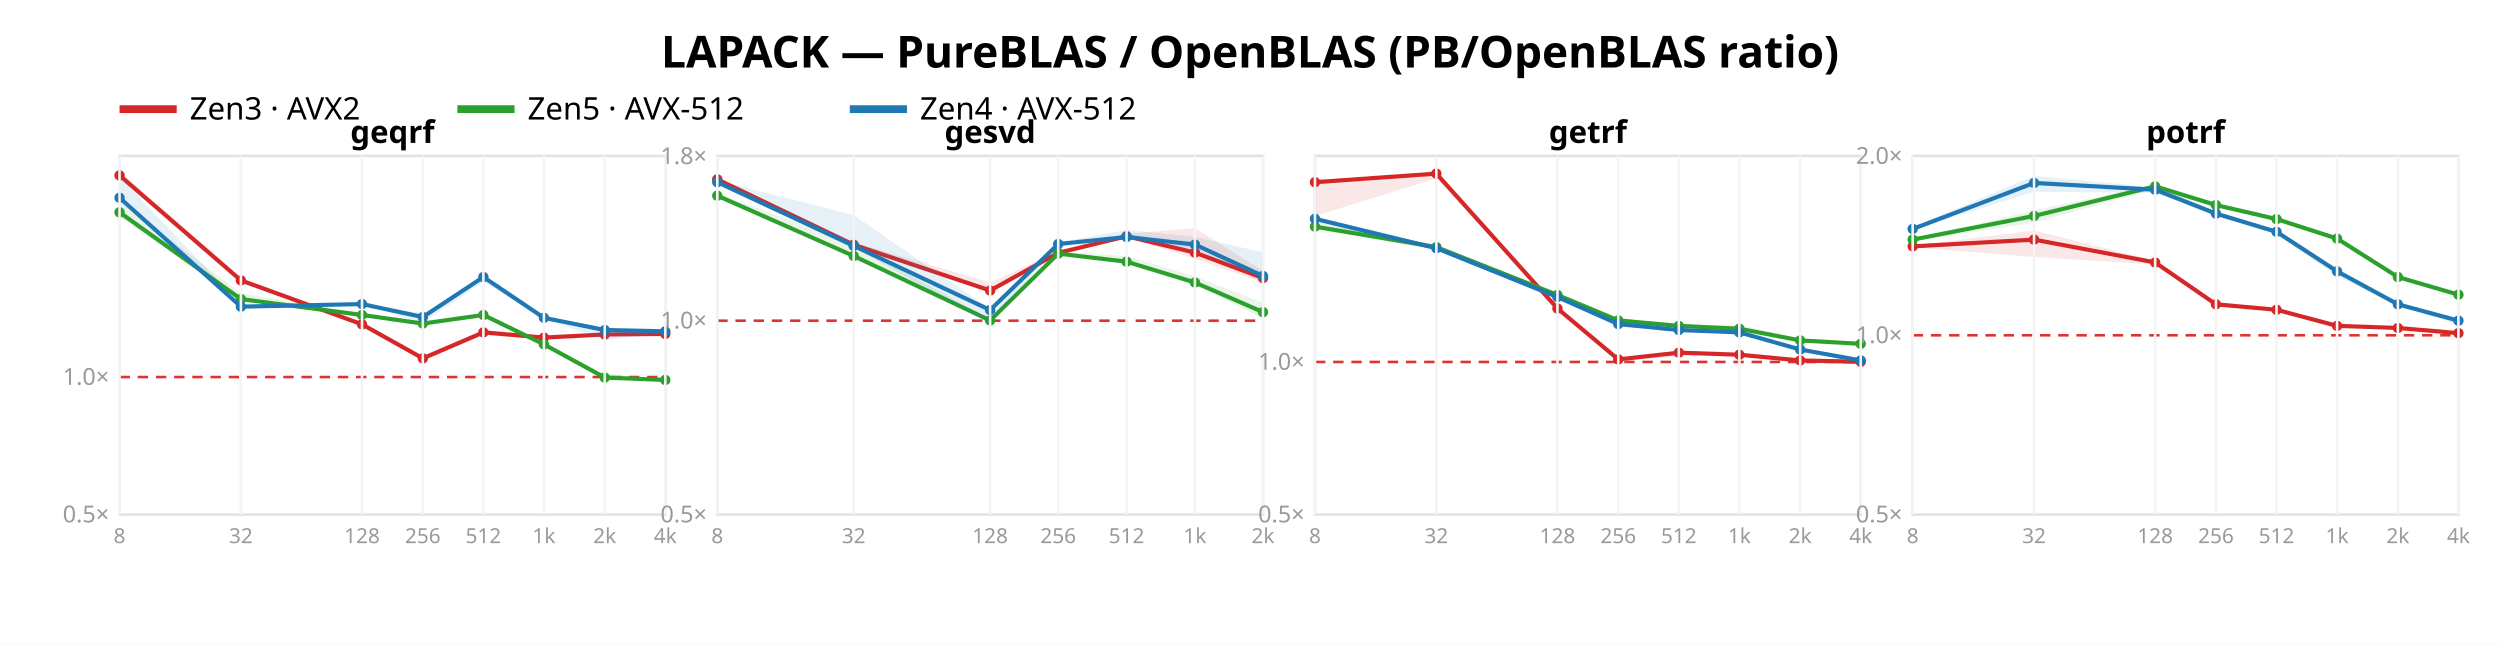
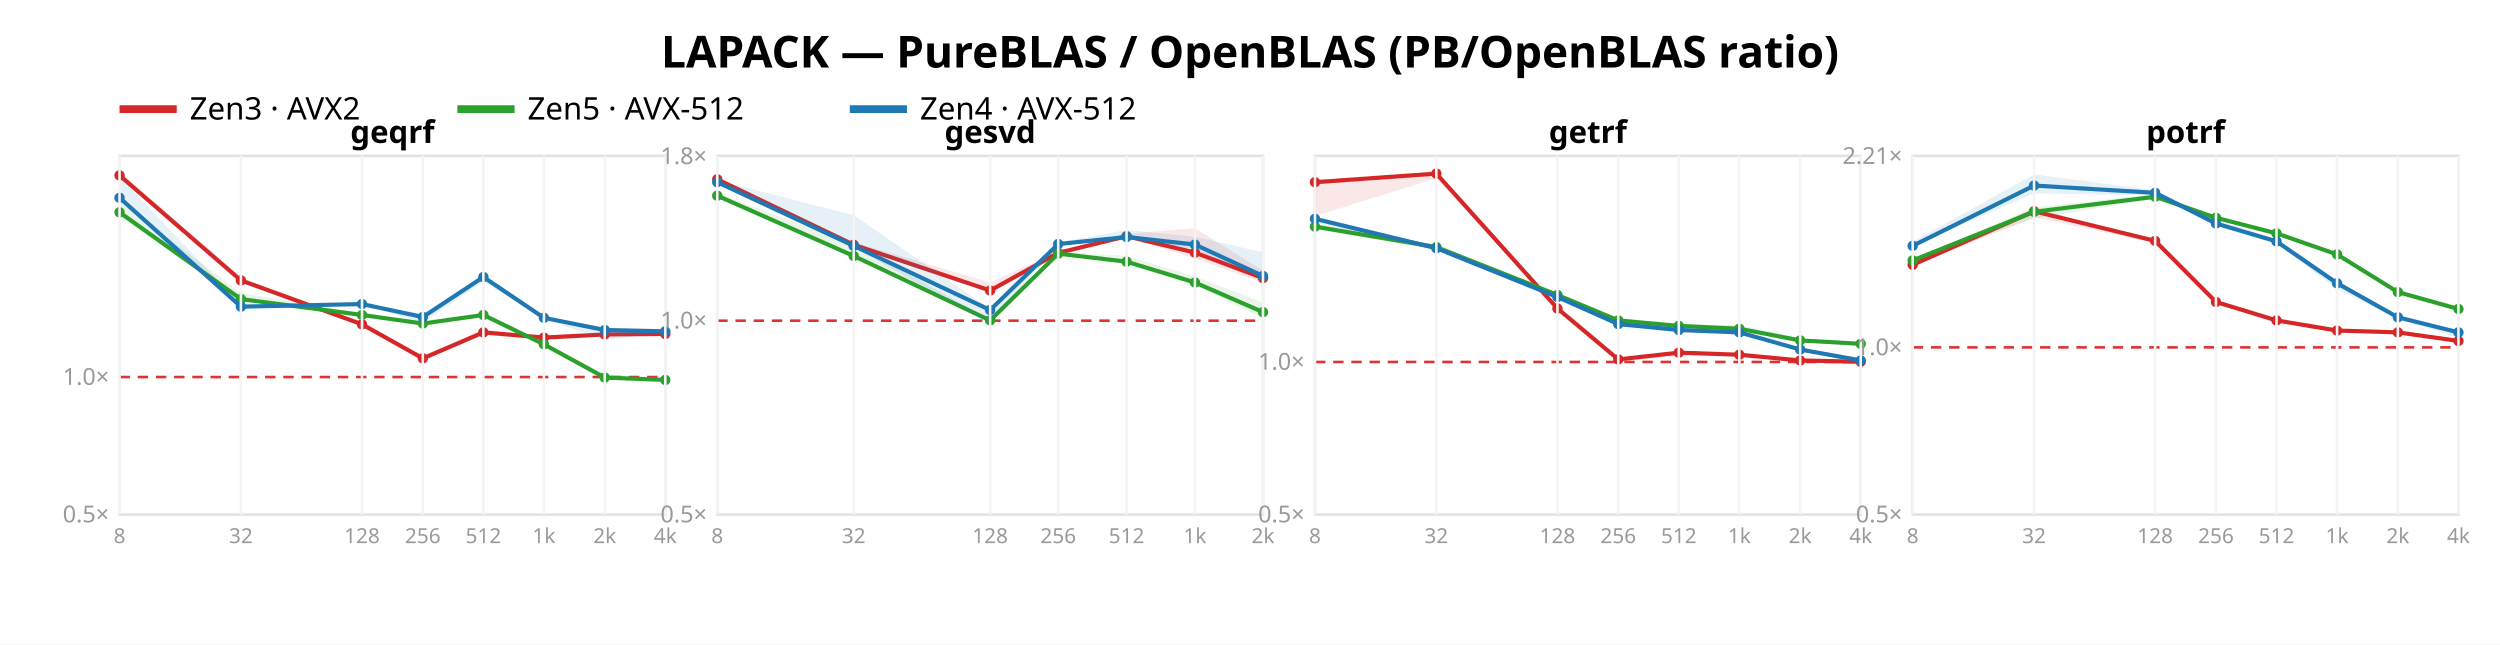
<svg xmlns="http://www.w3.org/2000/svg" width="962" height="248" font-family="sans-serif">
  <rect width="962" height="248" fill="white" />
  <text x="481.0" y="26" text-anchor="middle" font-size="17" font-weight="bold">LAPACK — PureBLAS / OpenBLAS (PB/OpenBLAS ratio)</text>
  <line x1="46" y1="42" x2="68" y2="42" stroke="#d62728" stroke-width="3" />
  <text x="73" y="46" font-size="12">Zen3 · AVX2</text>
  <line x1="176" y1="42" x2="198" y2="42" stroke="#2ca02c" stroke-width="3" />
  <text x="203" y="46" font-size="12">Zen5 · AVX-512</text>
  <line x1="327" y1="42" x2="349" y2="42" stroke="#1f77b4" stroke-width="3" />
  <text x="354" y="46" font-size="12">Zen4 · AVX-512</text>
  <rect x="46" y="60" width="210" height="138" fill="none" stroke="#e2e2e2" />
  <line x1="46" y1="145.086" x2="256" y2="145.086" stroke="#d33" stroke-dasharray="4 3" />
  <text x="42" y="201.0" text-anchor="end" font-size="9" fill="#999">0.5×</text>
  <text x="42" y="148.086" text-anchor="end" font-size="9" fill="#999">1.0×</text>
  <polygon points="46.0,65.9 92.7,106.8 139.3,124.3 162.7,136.8 186.0,126.9 209.3,129.4 232.7,128.3 256.0,128.3 256.0,128.8 232.7,129.1 209.3,130.6 186.0,128.9 162.7,138.8 139.3,125.2 92.7,108.1 46.0,68.2" fill="#d62728" opacity="0.11" />
  <polyline points="46.0,67.5 92.7,107.9 139.3,124.8 162.7,137.9 186.0,127.9 209.3,129.9 232.7,128.7 256.0,128.5" fill="none" stroke="#d62728" stroke-width="1.6" />
  <circle cx="46.0" cy="67.5" r="2" fill="#d62728" />
  <circle cx="92.7" cy="107.9" r="2" fill="#d62728" />
  <circle cx="139.3" cy="124.8" r="2" fill="#d62728" />
  <circle cx="162.7" cy="137.9" r="2" fill="#d62728" />
  <circle cx="186.0" cy="127.9" r="2" fill="#d62728" />
  <circle cx="209.3" cy="129.9" r="2" fill="#d62728" />
  <circle cx="232.7" cy="128.7" r="2" fill="#d62728" />
  <circle cx="256.0" cy="128.5" r="2" fill="#d62728" />
  <polygon points="46.0,77.5 92.7,112.8 139.3,120.7 162.7,124.0 186.0,120.8 209.3,131.9 232.7,143.9 256.0,145.9 256.0,146.8 232.7,145.6 209.3,133.2 186.0,121.4 162.7,124.7 139.3,121.7 92.7,115.7 46.0,83.4" fill="#2ca02c" opacity="0.11" />
  <polyline points="46.0,81.7 92.7,115.1 139.3,121.2 162.7,124.5 186.0,121.2 209.3,132.5 232.7,145.3 256.0,146.2" fill="none" stroke="#2ca02c" stroke-width="1.6" />
  <circle cx="46.0" cy="81.7" r="2" fill="#2ca02c" />
  <circle cx="92.7" cy="115.1" r="2" fill="#2ca02c" />
  <circle cx="139.3" cy="121.2" r="2" fill="#2ca02c" />
  <circle cx="162.7" cy="124.5" r="2" fill="#2ca02c" />
  <circle cx="186.0" cy="121.2" r="2" fill="#2ca02c" />
  <circle cx="209.3" cy="132.5" r="2" fill="#2ca02c" />
  <circle cx="232.7" cy="145.3" r="2" fill="#2ca02c" />
  <circle cx="256.0" cy="146.2" r="2" fill="#2ca02c" />
  <polygon points="46.0,68.0 92.7,117.2 139.3,116.7 162.7,120.7 186.0,106.0 209.3,121.9 232.7,126.1 256.0,127.2 256.0,128.1 232.7,130.9 209.3,122.6 186.0,108.4 162.7,124.2 139.3,117.2 92.7,118.4 46.0,76.8" fill="#1f77b4" opacity="0.11" />
  <polyline points="46.0,76.1 92.7,118.0 139.3,117.0 162.7,122.0 186.0,106.6 209.3,122.3 232.7,127.0 256.0,127.5" fill="none" stroke="#1f77b4" stroke-width="1.6" />
  <circle cx="46.0" cy="76.1" r="2" fill="#1f77b4" />
  <circle cx="92.7" cy="118.0" r="2" fill="#1f77b4" />
  <circle cx="139.3" cy="117.0" r="2" fill="#1f77b4" />
  <circle cx="162.7" cy="122.0" r="2" fill="#1f77b4" />
  <circle cx="186.0" cy="106.6" r="2" fill="#1f77b4" />
  <circle cx="209.3" cy="122.3" r="2" fill="#1f77b4" />
  <circle cx="232.7" cy="127.0" r="2" fill="#1f77b4" />
  <circle cx="256.0" cy="127.5" r="2" fill="#1f77b4" />
  <text x="151.0" y="55" text-anchor="middle" font-size="12" font-weight="bold">geqrf</text>
  <line x1="46.0" y1="60" x2="46.0" y2="198" stroke="#f4f4f4" />
  <text x="46.0" y="209" text-anchor="middle" font-size="8" fill="#999">8</text>
  <line x1="92.7" y1="60" x2="92.7" y2="198" stroke="#f4f4f4" />
  <text x="92.7" y="209" text-anchor="middle" font-size="8" fill="#999">32</text>
  <line x1="139.3" y1="60" x2="139.3" y2="198" stroke="#f4f4f4" />
  <text x="139.3" y="209" text-anchor="middle" font-size="8" fill="#999">128</text>
  <line x1="162.7" y1="60" x2="162.7" y2="198" stroke="#f4f4f4" />
  <text x="162.7" y="209" text-anchor="middle" font-size="8" fill="#999">256</text>
  <line x1="186.0" y1="60" x2="186.0" y2="198" stroke="#f4f4f4" />
  <text x="186.0" y="209" text-anchor="middle" font-size="8" fill="#999">512</text>
  <line x1="209.3" y1="60" x2="209.3" y2="198" stroke="#f4f4f4" />
  <text x="209.3" y="209" text-anchor="middle" font-size="8" fill="#999">1k</text>
  <line x1="232.7" y1="60" x2="232.7" y2="198" stroke="#f4f4f4" />
  <text x="232.7" y="209" text-anchor="middle" font-size="8" fill="#999">2k</text>
  <line x1="256.0" y1="60" x2="256.0" y2="198" stroke="#f4f4f4" />
  <text x="256.0" y="209" text-anchor="middle" font-size="8" fill="#999">4k</text>
  <rect x="276" y="60" width="210" height="138" fill="none" stroke="#e2e2e2" />
  <line x1="276" y1="123.402" x2="486" y2="123.402" stroke="#d33" stroke-dasharray="4 3" />
  <text x="272" y="201.0" text-anchor="end" font-size="9" fill="#999">0.5×</text>
  <text x="272" y="126.402" text-anchor="end" font-size="9" fill="#999">1.0×</text>
  <text x="272" y="63.143" text-anchor="end" font-size="9" fill="#999">1.8×</text>
  <polygon points="276.0,68.3 328.5,93.2 381.0,108.7 407.2,96.8 433.5,90.0 459.8,87.8 486.0,104.2 486.0,108.8 459.8,99.5 433.5,91.2 407.2,98.1 381.0,112.1 328.5,94.7 276.0,69.4" fill="#d62728" opacity="0.11" />
  <polyline points="276.0,69.0 328.5,94.2 381.0,111.8 407.2,97.3 433.5,90.9 459.8,97.2 486.0,107.0" fill="none" stroke="#d62728" stroke-width="1.6" />
  <circle cx="276.0" cy="69.0" r="2" fill="#d62728" />
  <circle cx="328.5" cy="94.2" r="2" fill="#d62728" />
  <circle cx="381.0" cy="111.8" r="2" fill="#d62728" />
  <circle cx="407.2" cy="97.3" r="2" fill="#d62728" />
  <circle cx="433.5" cy="90.9" r="2" fill="#d62728" />
  <circle cx="459.8" cy="97.2" r="2" fill="#d62728" />
  <circle cx="486.0" cy="107.0" r="2" fill="#d62728" />
  <polygon points="276.0,74.4 328.5,93.8 381.0,122.9 407.2,96.8 433.5,98.5 459.8,106.4 486.0,116.5 486.0,122.5 459.8,109.7 433.5,101.4 407.2,98.1 381.0,123.5 328.5,99.1 276.0,76.1" fill="#2ca02c" opacity="0.11" />
  <polyline points="276.0,75.3 328.5,98.5 381.0,123.3 407.2,97.6 433.5,100.7 459.8,108.7 486.0,120.1" fill="none" stroke="#2ca02c" stroke-width="1.6" />
  <circle cx="276.0" cy="75.3" r="2" fill="#2ca02c" />
  <circle cx="328.5" cy="98.5" r="2" fill="#2ca02c" />
  <circle cx="381.0" cy="123.3" r="2" fill="#2ca02c" />
  <circle cx="407.2" cy="97.6" r="2" fill="#2ca02c" />
  <circle cx="433.5" cy="100.7" r="2" fill="#2ca02c" />
  <circle cx="459.8" cy="108.7" r="2" fill="#2ca02c" />
  <circle cx="486.0" cy="120.1" r="2" fill="#2ca02c" />
  <polygon points="276.0,69.4 328.5,82.8 381.0,118.9 407.2,93.3 433.5,88.5 459.8,91.1 486.0,97.1 486.0,107.3 459.8,96.0 433.5,91.7 407.2,94.2 381.0,124.9 328.5,95.1 276.0,70.9" fill="#1f77b4" opacity="0.11" />
  <polyline points="276.0,70.1 328.5,94.6 381.0,119.3 407.2,93.9 433.5,91.2 459.8,94.1 486.0,106.2" fill="none" stroke="#1f77b4" stroke-width="1.6" />
  <circle cx="276.0" cy="70.1" r="2" fill="#1f77b4" />
  <circle cx="328.5" cy="94.6" r="2" fill="#1f77b4" />
  <circle cx="381.0" cy="119.3" r="2" fill="#1f77b4" />
  <circle cx="407.2" cy="93.9" r="2" fill="#1f77b4" />
  <circle cx="433.5" cy="91.2" r="2" fill="#1f77b4" />
  <circle cx="459.8" cy="94.1" r="2" fill="#1f77b4" />
  <circle cx="486.0" cy="106.2" r="2" fill="#1f77b4" />
  <text x="381.0" y="55" text-anchor="middle" font-size="12" font-weight="bold">gesvd</text>
  <line x1="276.0" y1="60" x2="276.0" y2="198" stroke="#f4f4f4" />
  <text x="276.0" y="209" text-anchor="middle" font-size="8" fill="#999">8</text>
  <line x1="328.5" y1="60" x2="328.5" y2="198" stroke="#f4f4f4" />
  <text x="328.5" y="209" text-anchor="middle" font-size="8" fill="#999">32</text>
  <line x1="381.0" y1="60" x2="381.0" y2="198" stroke="#f4f4f4" />
  <text x="381.0" y="209" text-anchor="middle" font-size="8" fill="#999">128</text>
  <line x1="407.2" y1="60" x2="407.2" y2="198" stroke="#f4f4f4" />
  <text x="407.2" y="209" text-anchor="middle" font-size="8" fill="#999">256</text>
  <line x1="433.5" y1="60" x2="433.5" y2="198" stroke="#f4f4f4" />
  <text x="433.5" y="209" text-anchor="middle" font-size="8" fill="#999">512</text>
  <line x1="459.8" y1="60" x2="459.8" y2="198" stroke="#f4f4f4" />
  <text x="459.8" y="209" text-anchor="middle" font-size="8" fill="#999">1k</text>
  <line x1="486.0" y1="60" x2="486.0" y2="198" stroke="#f4f4f4" />
  <text x="486.0" y="209" text-anchor="middle" font-size="8" fill="#999">2k</text>
  <rect x="506" y="60" width="210" height="138" fill="none" stroke="#e2e2e2" />
  <line x1="506" y1="139.283" x2="716" y2="139.283" stroke="#d33" stroke-dasharray="4 3" />
  <text x="502" y="201.0" text-anchor="end" font-size="9" fill="#999">0.5×</text>
  <text x="502" y="142.283" text-anchor="end" font-size="9" fill="#999">1.0×</text>
  <polygon points="506.0,69.4 552.7,66.5 599.3,118.5 622.7,137.9 646.0,135.4 669.3,136.2 692.7,138.3 716.0,138.9 716.0,140.3 692.7,139.1 669.3,136.8 646.0,137.1 622.7,139.0 599.3,118.9 552.7,68.6 506.0,83.1" fill="#d62728" opacity="0.11" />
  <polyline points="506.0,70.1 552.7,66.8 599.3,118.7 622.7,138.3 646.0,135.7 669.3,136.5 692.7,138.7 716.0,139.2" fill="none" stroke="#d62728" stroke-width="1.6" />
  <circle cx="506.0" cy="70.1" r="2" fill="#d62728" />
  <circle cx="552.7" cy="66.8" r="2" fill="#d62728" />
  <circle cx="599.3" cy="118.7" r="2" fill="#d62728" />
  <circle cx="622.7" cy="138.3" r="2" fill="#d62728" />
  <circle cx="646.0" cy="135.7" r="2" fill="#d62728" />
  <circle cx="669.3" cy="136.5" r="2" fill="#d62728" />
  <circle cx="692.7" cy="138.7" r="2" fill="#d62728" />
  <circle cx="716.0" cy="139.2" r="2" fill="#d62728" />
  <polygon points="506.0,86.0 552.7,94.1 599.3,113.0 622.7,122.6 646.0,125.2 669.3,125.0 692.7,130.4 716.0,132.1 716.0,132.9 692.7,131.3 669.3,127.3 646.0,125.7 622.7,124.2 599.3,114.2 552.7,96.1 506.0,88.2" fill="#2ca02c" opacity="0.11" />
  <polyline points="506.0,87.2 552.7,95.1 599.3,113.5 622.7,123.3 646.0,125.4 669.3,126.5 692.7,131.0 716.0,132.3" fill="none" stroke="#2ca02c" stroke-width="1.6" />
  <circle cx="506.0" cy="87.2" r="2" fill="#2ca02c" />
  <circle cx="552.7" cy="95.1" r="2" fill="#2ca02c" />
  <circle cx="599.3" cy="113.5" r="2" fill="#2ca02c" />
  <circle cx="622.7" cy="123.3" r="2" fill="#2ca02c" />
  <circle cx="646.0" cy="125.4" r="2" fill="#2ca02c" />
  <circle cx="669.3" cy="126.5" r="2" fill="#2ca02c" />
  <circle cx="692.7" cy="131.0" r="2" fill="#2ca02c" />
  <circle cx="716.0" cy="132.3" r="2" fill="#2ca02c" />
  <polygon points="506.0,83.5 552.7,95.3 599.3,113.9 622.7,123.7 646.0,125.4 669.3,127.6 692.7,133.8 716.0,137.9 716.0,139.0 692.7,134.9 669.3,128.8 646.0,127.1 622.7,125.7 599.3,114.8 552.7,96.0 506.0,85.7" fill="#1f77b4" opacity="0.11" />
  <polyline points="506.0,84.2 552.7,95.5 599.3,114.3 622.7,124.7 646.0,127.0 669.3,127.9 692.7,134.5 716.0,138.7" fill="none" stroke="#1f77b4" stroke-width="1.6" />
  <circle cx="506.0" cy="84.2" r="2" fill="#1f77b4" />
  <circle cx="552.7" cy="95.5" r="2" fill="#1f77b4" />
  <circle cx="599.3" cy="114.3" r="2" fill="#1f77b4" />
  <circle cx="622.7" cy="124.7" r="2" fill="#1f77b4" />
  <circle cx="646.0" cy="127.0" r="2" fill="#1f77b4" />
  <circle cx="669.3" cy="127.9" r="2" fill="#1f77b4" />
  <circle cx="692.7" cy="134.5" r="2" fill="#1f77b4" />
  <circle cx="716.0" cy="138.7" r="2" fill="#1f77b4" />
  <text x="611.0" y="55" text-anchor="middle" font-size="12" font-weight="bold">getrf</text>
  <line x1="506.0" y1="60" x2="506.0" y2="198" stroke="#f4f4f4" />
  <text x="506.0" y="209" text-anchor="middle" font-size="8" fill="#999">8</text>
  <line x1="552.7" y1="60" x2="552.7" y2="198" stroke="#f4f4f4" />
  <text x="552.7" y="209" text-anchor="middle" font-size="8" fill="#999">32</text>
  <line x1="599.3" y1="60" x2="599.3" y2="198" stroke="#f4f4f4" />
  <text x="599.3" y="209" text-anchor="middle" font-size="8" fill="#999">128</text>
  <line x1="622.7" y1="60" x2="622.7" y2="198" stroke="#f4f4f4" />
  <text x="622.7" y="209" text-anchor="middle" font-size="8" fill="#999">256</text>
  <line x1="646.0" y1="60" x2="646.0" y2="198" stroke="#f4f4f4" />
  <text x="646.0" y="209" text-anchor="middle" font-size="8" fill="#999">512</text>
  <line x1="669.3" y1="60" x2="669.3" y2="198" stroke="#f4f4f4" />
  <text x="669.3" y="209" text-anchor="middle" font-size="8" fill="#999">1k</text>
  <line x1="692.7" y1="60" x2="692.7" y2="198" stroke="#f4f4f4" />
  <text x="692.7" y="209" text-anchor="middle" font-size="8" fill="#999">2k</text>
  <line x1="716.0" y1="60" x2="716.0" y2="198" stroke="#f4f4f4" />
  <text x="716.0" y="209" text-anchor="middle" font-size="8" fill="#999">4k</text>
  <rect x="736" y="60" width="210" height="138" fill="none" stroke="#e2e2e2" />
-   <line x1="736" y1="129.024" x2="946" y2="129.024" stroke="#d33" stroke-dasharray="4 3" />
+   <line x1="736" y1="133.668" x2="946" y2="133.668" stroke="#d33" stroke-dasharray="4 3" />
  <text x="732" y="201.0" text-anchor="end" font-size="9" fill="#999">0.5×</text>
-   <text x="732" y="132.024" text-anchor="end" font-size="9" fill="#999">1.0×</text>
-   <text x="732" y="63.049" text-anchor="end" font-size="9" fill="#999">2.0×</text>
-   <polygon points="736.0,94.5 782.7,88.7 829.3,100.3 852.7,116.7 876.0,118.8 899.3,125.2 922.7,125.8 946.0,127.8 946.0,128.5 922.7,126.4 899.3,125.5 876.0,119.8 852.7,117.7 829.3,101.8 782.7,98.9 736.0,95.2" fill="#d62728" opacity="0.11" />
-   <polyline points="736.0,94.8 782.7,92.2 829.3,101.0 852.7,117.1 876.0,119.2 899.3,125.4 922.7,126.2 946.0,128.2" fill="none" stroke="#d62728" stroke-width="1.6" />
-   <circle cx="736.0" cy="94.8" r="2" fill="#d62728" />
-   <circle cx="782.7" cy="92.2" r="2" fill="#d62728" />
-   <circle cx="829.3" cy="101.0" r="2" fill="#d62728" />
-   <circle cx="852.7" cy="117.1" r="2" fill="#d62728" />
-   <circle cx="876.0" cy="119.2" r="2" fill="#d62728" />
-   <circle cx="899.3" cy="125.4" r="2" fill="#d62728" />
-   <circle cx="922.7" cy="126.2" r="2" fill="#d62728" />
-   <circle cx="946.0" cy="128.2" r="2" fill="#d62728" />
-   <polygon points="736.0,91.9 782.7,81.0 829.3,70.9 852.7,78.5 876.0,83.9 899.3,91.5 922.7,106.3 946.0,113.2 946.0,113.5 922.7,107.1 899.3,92.5 876.0,84.9 852.7,79.9 829.3,72.8 782.7,85.7 736.0,92.8" fill="#2ca02c" opacity="0.11" />
-   <polyline points="736.0,92.2 782.7,83.1 829.3,71.7 852.7,78.9 876.0,84.3 899.3,91.8 922.7,106.6 946.0,113.4" fill="none" stroke="#2ca02c" stroke-width="1.6" />
-   <circle cx="736.0" cy="92.2" r="2" fill="#2ca02c" />
-   <circle cx="782.7" cy="83.1" r="2" fill="#2ca02c" />
-   <circle cx="829.3" cy="71.7" r="2" fill="#2ca02c" />
-   <circle cx="852.7" cy="78.9" r="2" fill="#2ca02c" />
-   <circle cx="876.0" cy="84.3" r="2" fill="#2ca02c" />
-   <circle cx="899.3" cy="91.8" r="2" fill="#2ca02c" />
-   <circle cx="922.7" cy="106.6" r="2" fill="#2ca02c" />
-   <circle cx="946.0" cy="113.4" r="2" fill="#2ca02c" />
-   <polygon points="736.0,87.4 782.7,67.7 829.3,72.1 852.7,81.1 876.0,88.6 899.3,103.8 922.7,116.4 946.0,122.6 946.0,124.9 922.7,117.6 899.3,106.3 876.0,90.2 852.7,83.1 829.3,74.2 782.7,73.8 736.0,88.4" fill="#1f77b4" opacity="0.11" />
-   <polyline points="736.0,88.1 782.7,70.4 829.3,73.0 852.7,82.2 876.0,89.2 899.3,104.4 922.7,117.1 946.0,123.4" fill="none" stroke="#1f77b4" stroke-width="1.6" />
-   <circle cx="736.0" cy="88.1" r="2" fill="#1f77b4" />
-   <circle cx="782.7" cy="70.4" r="2" fill="#1f77b4" />
-   <circle cx="829.3" cy="73.0" r="2" fill="#1f77b4" />
-   <circle cx="852.7" cy="82.2" r="2" fill="#1f77b4" />
-   <circle cx="876.0" cy="89.2" r="2" fill="#1f77b4" />
-   <circle cx="899.3" cy="104.4" r="2" fill="#1f77b4" />
-   <circle cx="922.7" cy="117.1" r="2" fill="#1f77b4" />
-   <circle cx="946.0" cy="123.4" r="2" fill="#1f77b4" />
+   <text x="732" y="136.668" text-anchor="end" font-size="9" fill="#999">1.0×</text>
+   <text x="732" y="63.069" text-anchor="end" font-size="9" fill="#999">2.21×</text>
+   <polygon points="736.0,101.5 782.7,80.2 829.3,92.4 852.7,115.9 876.0,123.1 899.3,127.1 922.7,127.8 946.0,131.1 946.0,131.4 922.7,128.1 899.3,127.3 876.0,123.4 852.7,116.7 829.3,93.5 782.7,83.6 736.0,102.3" fill="#d62728" opacity="0.11" />
+   <polyline points="736.0,101.9 782.7,81.3 829.3,92.7 852.7,116.2 876.0,123.3 899.3,127.2 922.7,127.9 946.0,131.2" fill="none" stroke="#d62728" stroke-width="1.6" />
+   <circle cx="736.0" cy="101.9" r="2" fill="#d62728" />
+   <circle cx="782.7" cy="81.3" r="2" fill="#d62728" />
+   <circle cx="829.3" cy="92.7" r="2" fill="#d62728" />
+   <circle cx="852.7" cy="116.2" r="2" fill="#d62728" />
+   <circle cx="876.0" cy="123.3" r="2" fill="#d62728" />
+   <circle cx="899.3" cy="127.2" r="2" fill="#d62728" />
+   <circle cx="922.7" cy="127.9" r="2" fill="#d62728" />
+   <circle cx="946.0" cy="131.2" r="2" fill="#d62728" />
+   <polygon points="736.0,99.7 782.7,79.8 829.3,74.7 852.7,83.3 876.0,89.4 899.3,97.1 922.7,112.2 946.0,118.8 946.0,119.0 922.7,112.6 899.3,98.6 876.0,90.1 852.7,84.5 829.3,76.5 782.7,84.1 736.0,100.7" fill="#2ca02c" opacity="0.11" />
+   <polyline points="736.0,100.2 782.7,81.5 829.3,75.7 852.7,83.8 876.0,89.8 899.3,97.9 922.7,112.4 946.0,118.9" fill="none" stroke="#2ca02c" stroke-width="1.6" />
+   <circle cx="736.0" cy="100.2" r="2" fill="#2ca02c" />
+   <circle cx="782.7" cy="81.5" r="2" fill="#2ca02c" />
+   <circle cx="829.3" cy="75.7" r="2" fill="#2ca02c" />
+   <circle cx="852.7" cy="83.8" r="2" fill="#2ca02c" />
+   <circle cx="876.0" cy="89.8" r="2" fill="#2ca02c" />
+   <circle cx="899.3" cy="97.9" r="2" fill="#2ca02c" />
+   <circle cx="922.7" cy="112.4" r="2" fill="#2ca02c" />
+   <circle cx="946.0" cy="118.9" r="2" fill="#2ca02c" />
+   <polygon points="736.0,93.0 782.7,67.1 829.3,73.2 852.7,84.6 876.0,92.1 899.3,107.8 922.7,121.7 946.0,127.6 946.0,130.0 922.7,122.7 899.3,111.3 876.0,93.6 852.7,86.3 829.3,75.2 782.7,74.4 736.0,94.8" fill="#1f77b4" opacity="0.11" />
+   <polyline points="736.0,94.6 782.7,71.4 829.3,74.2 852.7,86.0 876.0,92.9 899.3,109.0 922.7,122.1 946.0,127.9" fill="none" stroke="#1f77b4" stroke-width="1.6" />
+   <circle cx="736.0" cy="94.6" r="2" fill="#1f77b4" />
+   <circle cx="782.7" cy="71.4" r="2" fill="#1f77b4" />
+   <circle cx="829.3" cy="74.2" r="2" fill="#1f77b4" />
+   <circle cx="852.7" cy="86.0" r="2" fill="#1f77b4" />
+   <circle cx="876.0" cy="92.9" r="2" fill="#1f77b4" />
+   <circle cx="899.3" cy="109.0" r="2" fill="#1f77b4" />
+   <circle cx="922.7" cy="122.1" r="2" fill="#1f77b4" />
+   <circle cx="946.0" cy="127.9" r="2" fill="#1f77b4" />
  <text x="841.0" y="55" text-anchor="middle" font-size="12" font-weight="bold">potrf</text>
  <line x1="736.0" y1="60" x2="736.0" y2="198" stroke="#f4f4f4" />
  <text x="736.0" y="209" text-anchor="middle" font-size="8" fill="#999">8</text>
  <line x1="782.7" y1="60" x2="782.7" y2="198" stroke="#f4f4f4" />
  <text x="782.7" y="209" text-anchor="middle" font-size="8" fill="#999">32</text>
  <line x1="829.3" y1="60" x2="829.3" y2="198" stroke="#f4f4f4" />
  <text x="829.3" y="209" text-anchor="middle" font-size="8" fill="#999">128</text>
  <line x1="852.7" y1="60" x2="852.7" y2="198" stroke="#f4f4f4" />
  <text x="852.7" y="209" text-anchor="middle" font-size="8" fill="#999">256</text>
  <line x1="876.0" y1="60" x2="876.0" y2="198" stroke="#f4f4f4" />
  <text x="876.0" y="209" text-anchor="middle" font-size="8" fill="#999">512</text>
  <line x1="899.3" y1="60" x2="899.3" y2="198" stroke="#f4f4f4" />
  <text x="899.3" y="209" text-anchor="middle" font-size="8" fill="#999">1k</text>
  <line x1="922.7" y1="60" x2="922.7" y2="198" stroke="#f4f4f4" />
  <text x="922.7" y="209" text-anchor="middle" font-size="8" fill="#999">2k</text>
  <line x1="946.0" y1="60" x2="946.0" y2="198" stroke="#f4f4f4" />
  <text x="946.0" y="209" text-anchor="middle" font-size="8" fill="#999">4k</text>
</svg>
